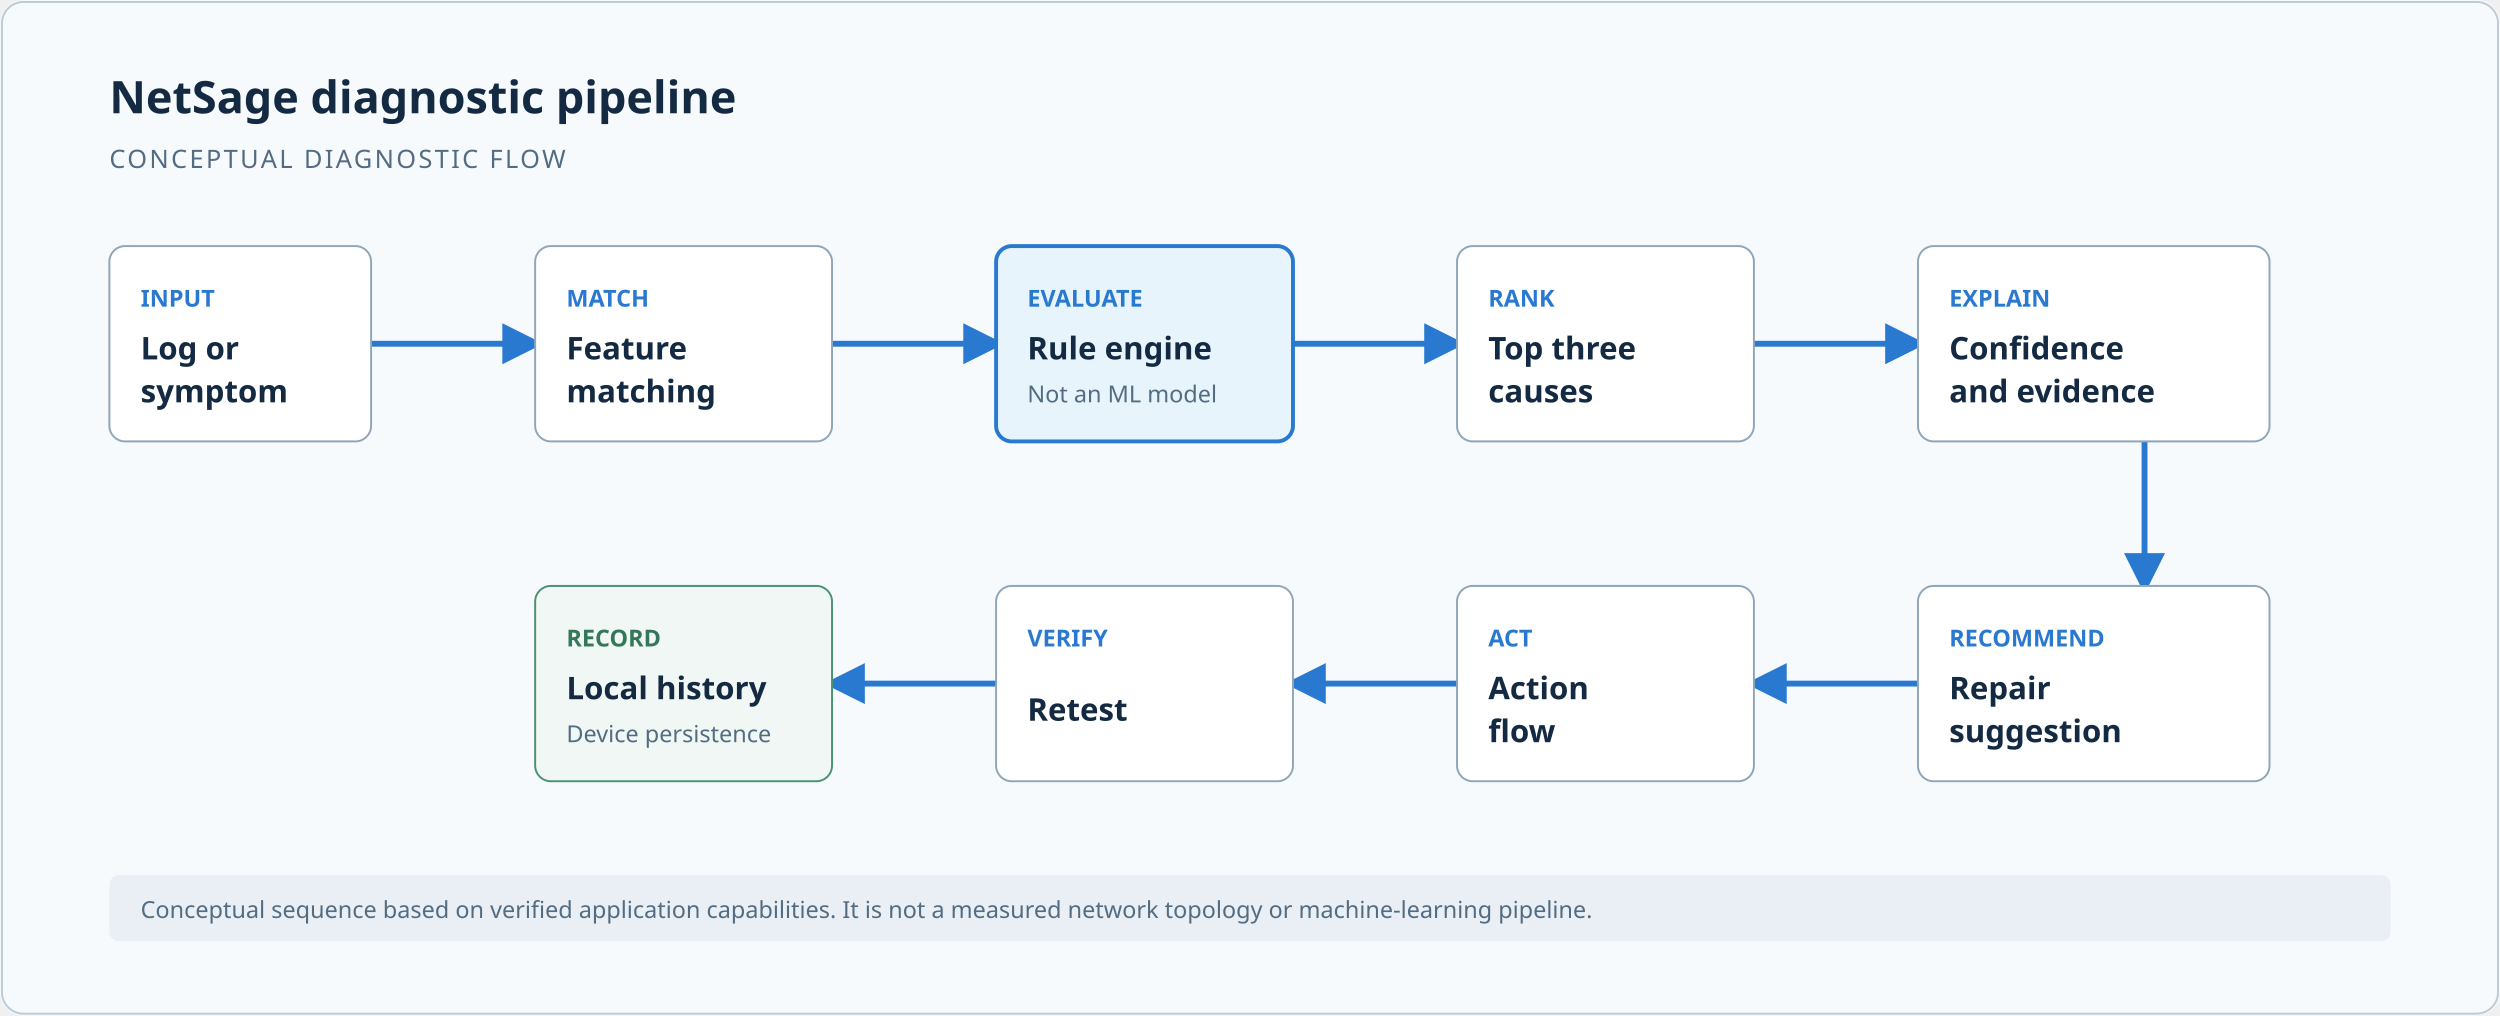
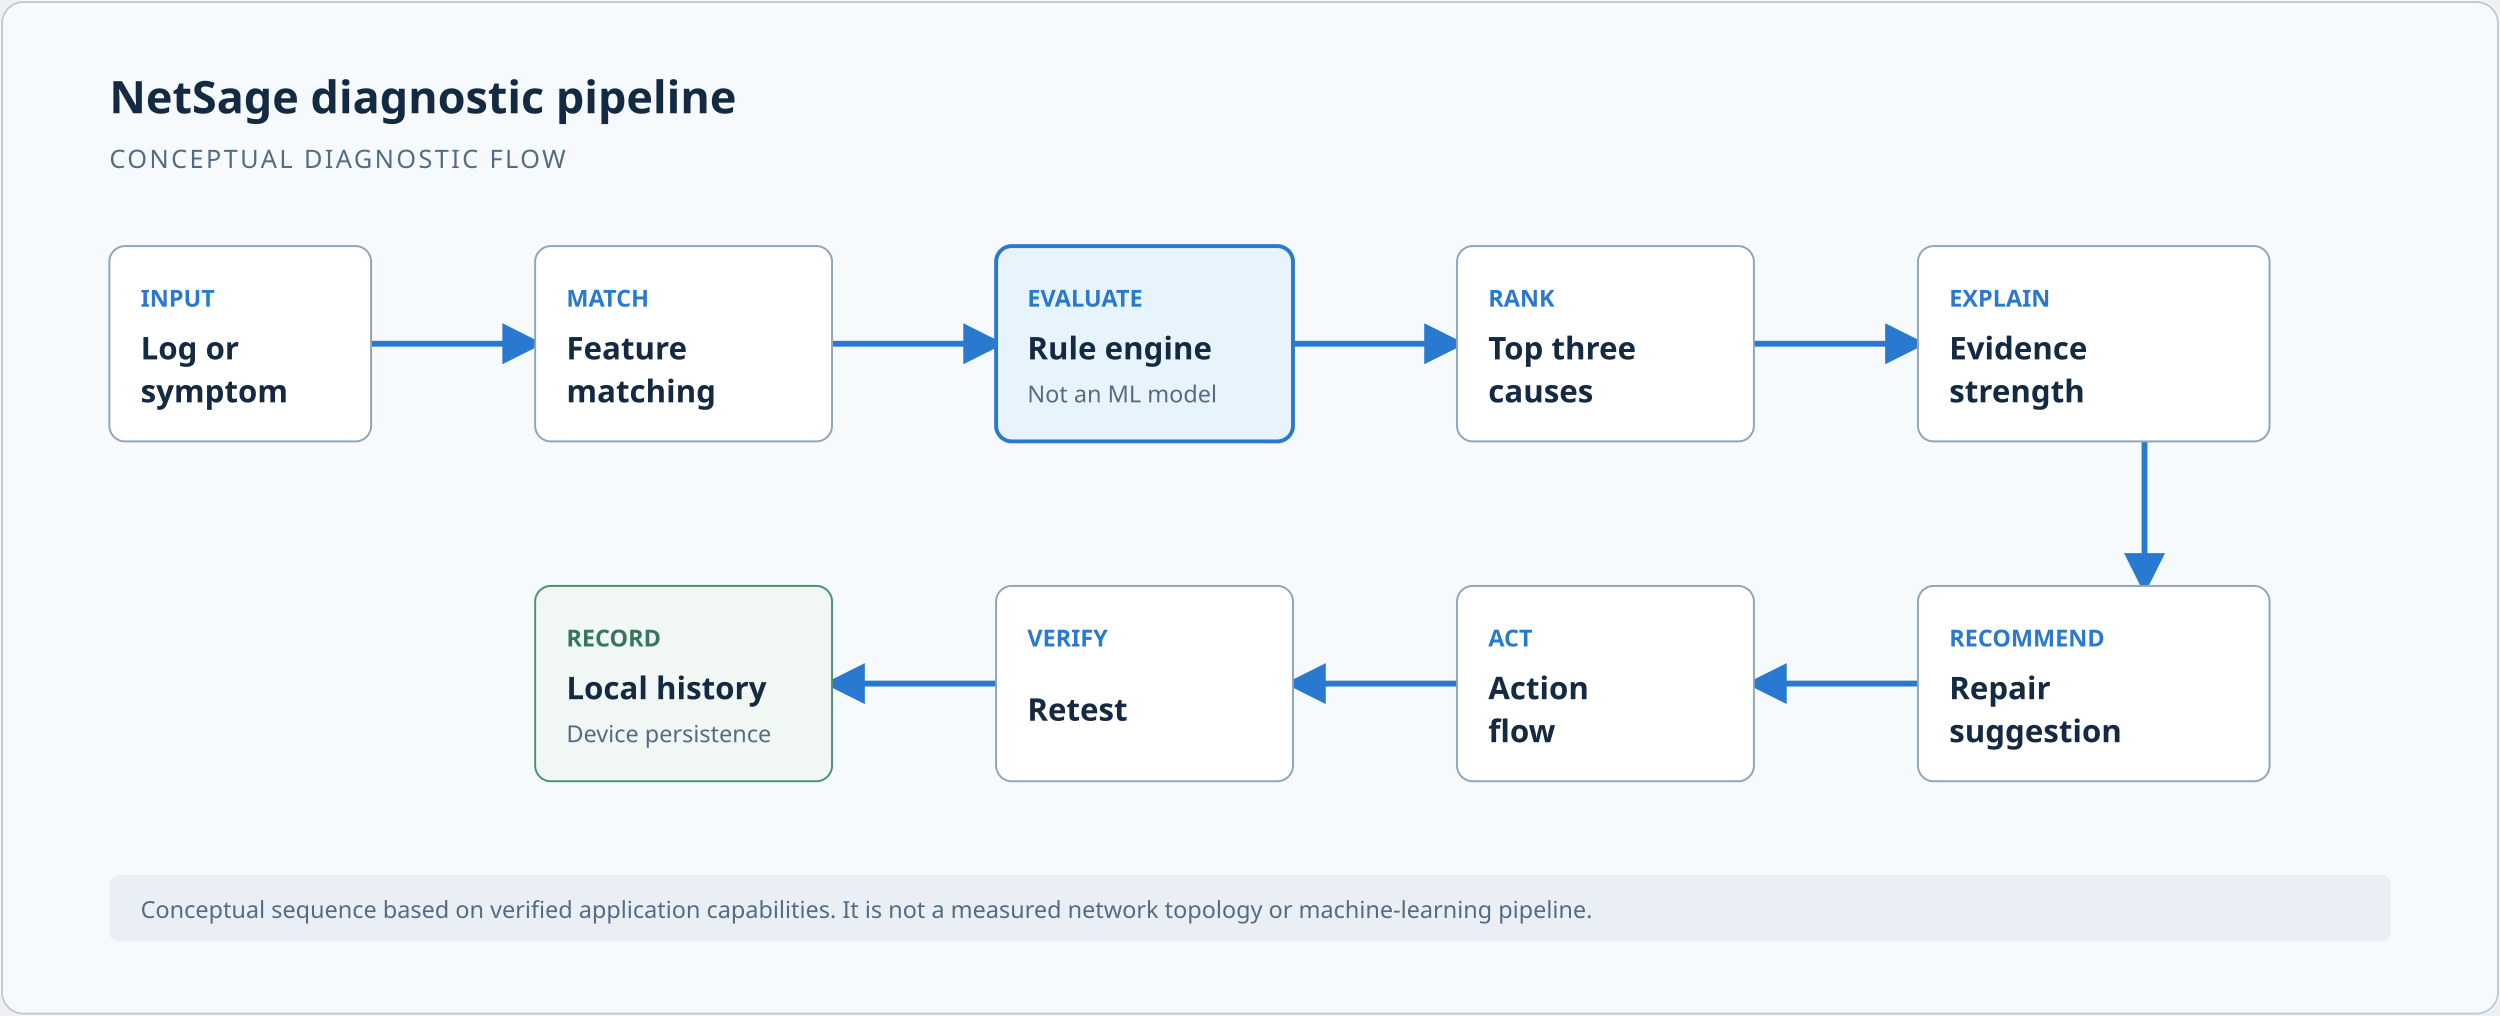
<svg xmlns="http://www.w3.org/2000/svg" viewBox="0 0 1280 520" role="img" aria-labelledby="title desc">
  <defs>
    <marker id="arrow" viewBox="0 0 10 10" refX="8" refY="5" markerWidth="7" markerHeight="7" orient="auto-start-reverse">
      <path d="M0 0L10 5 0 10Z" fill="#2879cf" />
    </marker>
  </defs>
  <rect width="1280" height="520" rx="12" fill="#f7fafc" />
  <rect x="1" y="1" width="1278" height="518" rx="11" fill="none" stroke="#bccbd7" />
  <g font-family="Bahnschrift, Segoe UI, sans-serif">
    <text x="56" y="58" fill="#142a42" font-size="23" font-weight="650">NetSage diagnostic pipeline</text>
    <text x="56" y="86" fill="#536c82" font-size="13" letter-spacing="1.2">CONCEPTUAL DIAGNOSTIC FLOW</text>
    <g fill="none" stroke="#2879cf" stroke-width="3" marker-end="url(#arrow)">
      <path d="M190 176H274" />
      <path d="M426 176H510" />
      <path d="M662 176H746" />
      <path d="M898 176H982" />
      <path d="M1098 226V300" />
      <path d="M982 350H898" />
      <path d="M746 350H662" />
      <path d="M510 350H426" />
    </g>
    <g>
      <g transform="translate(56 126)">
        <rect width="134" height="100" rx="8" fill="#ffffff" stroke="#8fa5b8" />
        <text x="16" y="31" fill="#2879cf" font-size="12" font-weight="700">INPUT</text>
        <text x="16" y="58" fill="#142a42" font-size="16" font-weight="650">Log or</text>
        <text x="16" y="80" fill="#142a42" font-size="16" font-weight="650">symptom</text>
      </g>
      <g transform="translate(274 126)">
        <rect width="152" height="100" rx="8" fill="#ffffff" stroke="#8fa5b8" />
        <text x="16" y="31" fill="#2879cf" font-size="12" font-weight="700">MATCH</text>
        <text x="16" y="58" fill="#142a42" font-size="16" font-weight="650">Feature</text>
        <text x="16" y="80" fill="#142a42" font-size="16" font-weight="650">matching</text>
      </g>
      <g transform="translate(510 126)">
        <rect width="152" height="100" rx="8" fill="#e8f4fb" stroke="#2879cf" stroke-width="2" />
        <text x="16" y="31" fill="#2879cf" font-size="12" font-weight="700">EVALUATE</text>
        <text x="16" y="58" fill="#142a42" font-size="16" font-weight="650">Rule engine</text>
        <text x="16" y="80" fill="#536c82" font-size="12">Not an ML model</text>
      </g>
      <g transform="translate(746 126)">
        <rect width="152" height="100" rx="8" fill="#ffffff" stroke="#8fa5b8" />
        <text x="16" y="31" fill="#2879cf" font-size="12" font-weight="700">RANK</text>
        <text x="16" y="58" fill="#142a42" font-size="16" font-weight="650">Top three</text>
        <text x="16" y="80" fill="#142a42" font-size="16" font-weight="650">causes</text>
      </g>
      <g transform="translate(982 126)">
        <rect width="180" height="100" rx="8" fill="#ffffff" stroke="#8fa5b8" />
        <text x="16" y="31" fill="#2879cf" font-size="12" font-weight="700">EXPLAIN</text>
-         <text x="16" y="58" fill="#142a42" font-size="16" font-weight="650">Confidence</text>
-         <text x="16" y="80" fill="#142a42" font-size="16" font-weight="650">and evidence</text>
+         <text x="16" y="58" fill="#142a42" font-size="16" font-weight="650">Evidence</text>
+         <text x="16" y="80" fill="#142a42" font-size="16" font-weight="650">strength</text>
      </g>
      <g transform="translate(982 300)">
        <rect width="180" height="100" rx="8" fill="#ffffff" stroke="#8fa5b8" />
        <text x="16" y="31" fill="#2879cf" font-size="12" font-weight="700">RECOMMEND</text>
        <text x="16" y="58" fill="#142a42" font-size="16" font-weight="650">Repair</text>
        <text x="16" y="80" fill="#142a42" font-size="16" font-weight="650">suggestion</text>
      </g>
      <g transform="translate(746 300)">
        <rect width="152" height="100" rx="8" fill="#ffffff" stroke="#8fa5b8" />
        <text x="16" y="31" fill="#2879cf" font-size="12" font-weight="700">ACT</text>
        <text x="16" y="58" fill="#142a42" font-size="16" font-weight="650">Action</text>
        <text x="16" y="80" fill="#142a42" font-size="16" font-weight="650">flow</text>
      </g>
      <g transform="translate(510 300)">
        <rect width="152" height="100" rx="8" fill="#ffffff" stroke="#8fa5b8" />
        <text x="16" y="31" fill="#2879cf" font-size="12" font-weight="700">VERIFY</text>
        <text x="16" y="69" fill="#142a42" font-size="16" font-weight="650">Retest</text>
      </g>
      <g transform="translate(274 300)">
        <rect width="152" height="100" rx="8" fill="#f0f7f4" stroke="#4a9272" />
        <text x="16" y="31" fill="#35775b" font-size="12" font-weight="700">RECORD</text>
        <text x="16" y="58" fill="#142a42" font-size="16" font-weight="650">Local history</text>
        <text x="16" y="80" fill="#536c82" font-size="12">Device persistence</text>
      </g>
    </g>
    <g transform="translate(56 448)">
      <rect width="1168" height="34" rx="5" fill="#e9eff4" />
      <text x="16" y="22" fill="#536c82" font-size="12">Conceptual sequence based on verified application capabilities. It is not a measured network topology or machine-learning pipeline.</text>
    </g>
  </g>
</svg>
